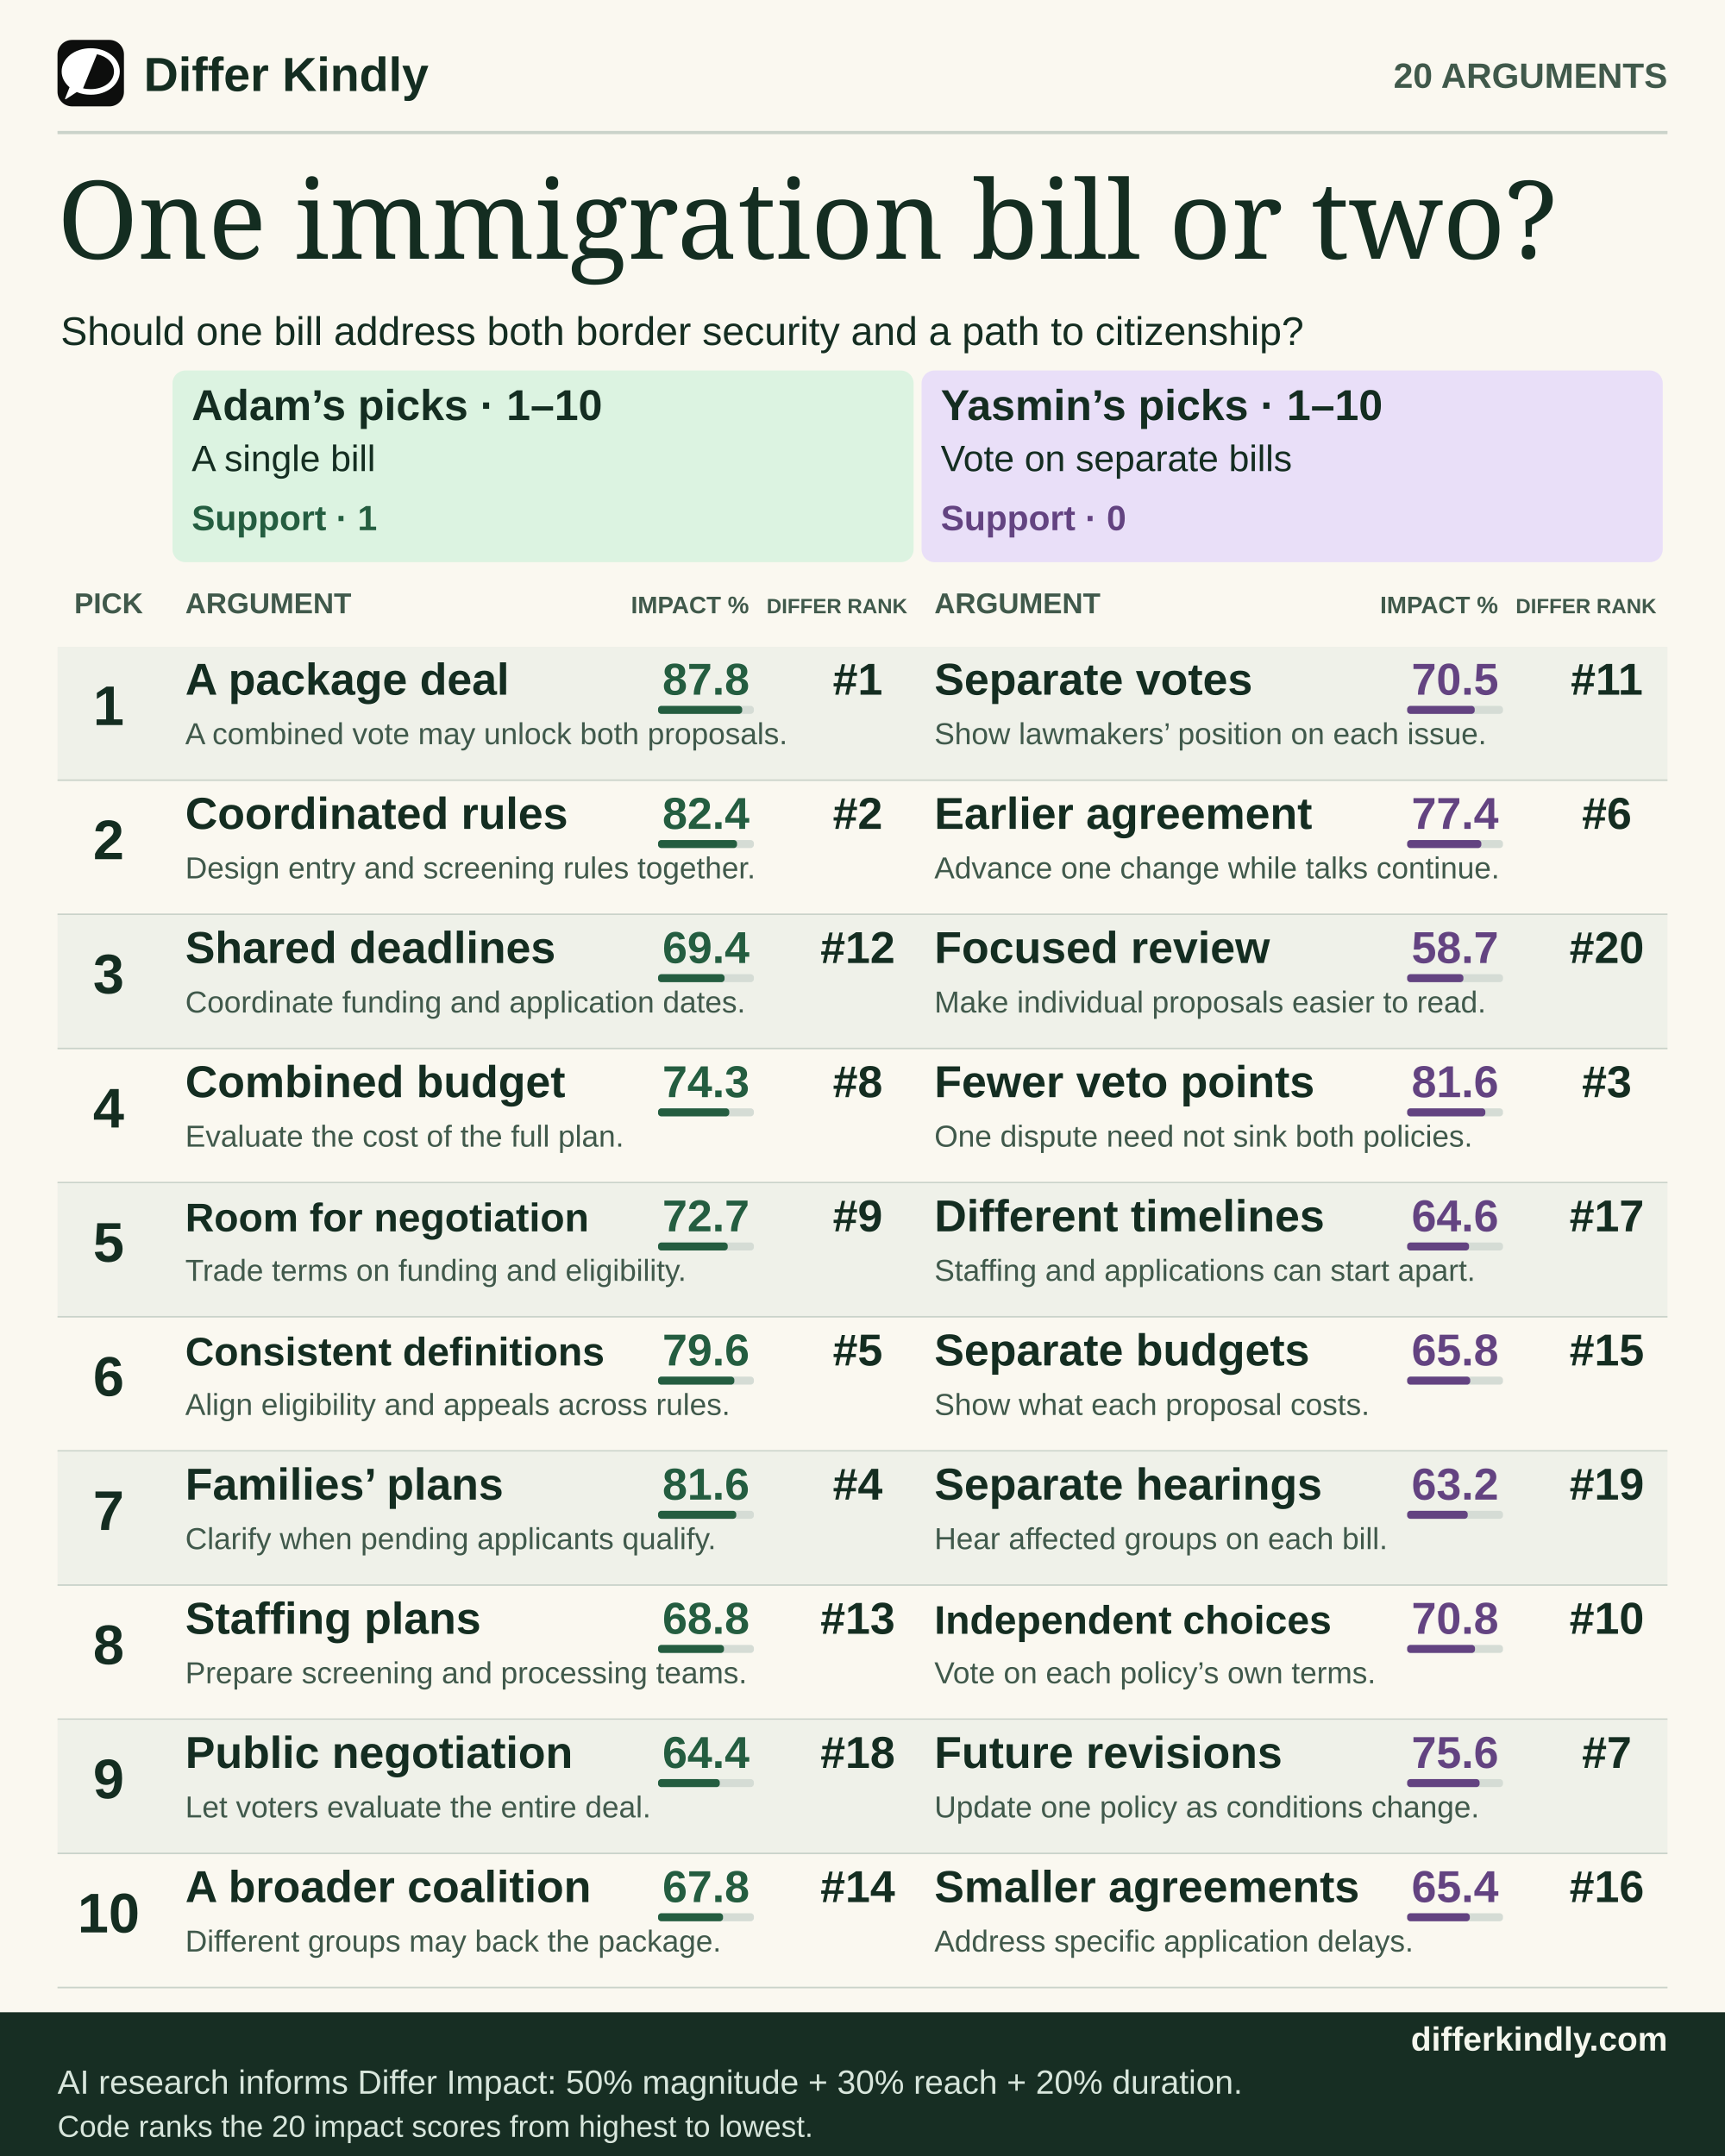
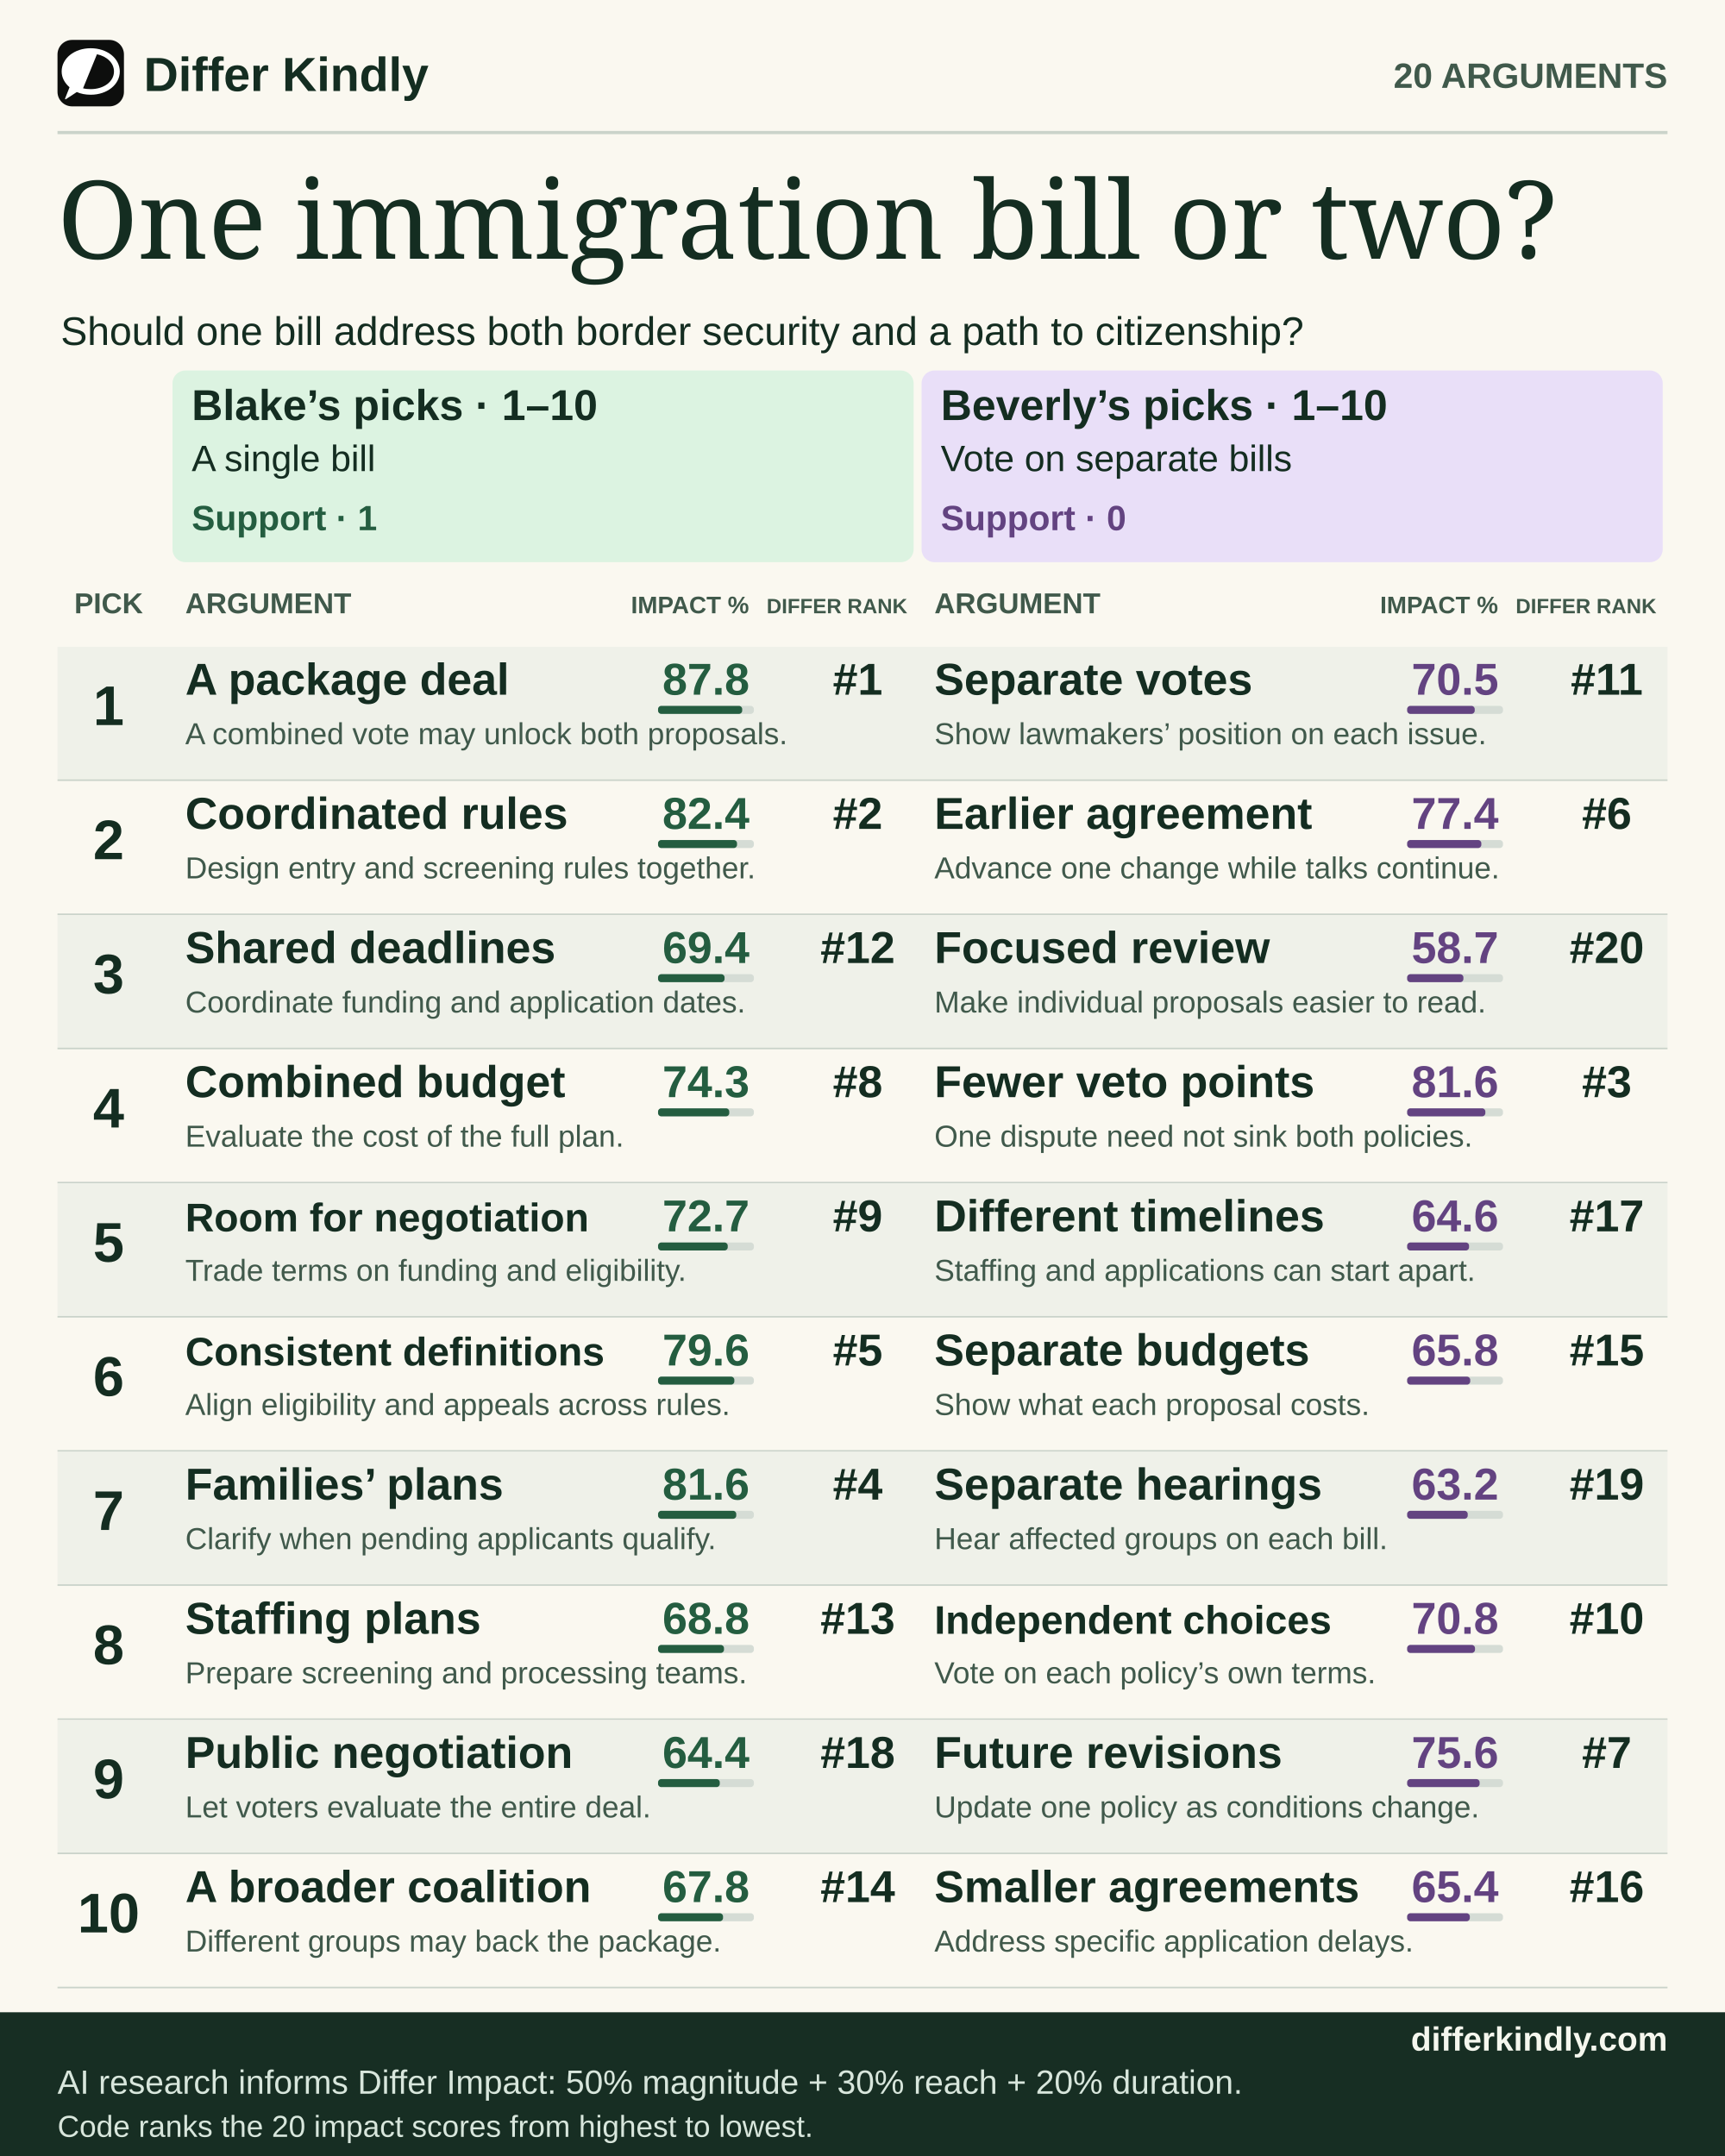
<svg xmlns="http://www.w3.org/2000/svg" width="1080" height="1350" viewBox="0 0 1080 1350" data-poster-format="impact-v2" data-rank-method="differ-rank-v1" role="img" font-family="Arial, sans-serif">
  <rect x="0" y="0" width="1080" height="1350" rx="0" fill="#faf8f0" />
  <g transform="translate(36 25) scale(1.30)">
    <rect width="32" height="32" rx="7" fill="#0d0e0d" />
    <path fill="white" fill-rule="evenodd" d="M16 4C23.9 4 30 8.9 30 15.2S23.9 26.4 16 26.4C13.6 26.4 11.3 26 9.3 25.1L4.1 28.5Q3.5 28.8 3.7 28.1L5.8 22.8C3.4 20.7 2 18.1 2 15.2C2 8.9 8.1 4 16 4ZM19 6.9L12.3 23.3C13.5 23.6 14.7 23.7 16 23.7C22.4 23.7 27.2 20 27.2 15.2C27.2 11.1 23.8 7.9 19 6.9Z" />
  </g>
  <text x="90" y="57" font-size="30" font-weight="700" fill="#142d21">Differ Kindly</text>
  <text x="1044" y="55" font-size="22" font-weight="700" fill="#40594b" text-anchor="end">20 ARGUMENTS</text>
  <rect x="36" y="82" width="1008" height="2" rx="0" fill="#cad3ca" />
  <text x="36" y="162" font-size="68" font-weight="500" fill="#142d21" font-family="Georgia, serif">One immigration bill or two?</text>
  <text x="38" y="216" font-size="25" font-weight="400" fill="#142d21">Should one bill address both border security and a path to citizenship?</text>
  <text x="68" y="384" font-size="18" font-weight="700" fill="#40594b" text-anchor="middle">PICK</text>
-   <g data-position-column="0" data-label="A single bill" data-author="Adam Belkacem">
+   <g data-position-column="0" data-label="A single bill" data-author="Blake Lyons">
    <rect x="108" y="232" width="464" height="120" rx="8" fill="#dcf3e1" />
-     <text x="120" y="263" font-size="27" font-weight="700" fill="#142d21" data-pick-name="Adam" data-byline="0">Adam’s picks · 1–10</text>
+     <text x="120" y="263" font-size="27" font-weight="700" fill="#142d21" data-pick-name="Blake" data-byline="0">Blake’s picks · 1–10</text>
    <text x="120" y="295" font-size="23" font-weight="500" fill="#142d21">A single bill</text>
    <text x="120" y="332" font-size="22" font-weight="700" fill="#245d40" data-position-support="0">Support · 1</text>
    <text x="116" y="384" font-size="18" font-weight="700" fill="#40594b">ARGUMENT</text>
    <text x="432" y="384" font-size="15" font-weight="700" fill="#40594b" text-anchor="middle">IMPACT %</text>
    <text x="524" y="384" font-size="13" font-weight="700" fill="#40594b" text-anchor="middle">DIFFER RANK</text>
  </g>
-   <g data-position-column="1" data-label="Vote on separate bills" data-author="Yasmin Adel">
+   <g data-position-column="1" data-label="Vote on separate bills" data-author="Beverly Clark">
    <rect x="577" y="232" width="464" height="120" rx="8" fill="#e9dff8" />
-     <text x="589" y="263" font-size="27" font-weight="700" fill="#142d21" data-pick-name="Yasmin" data-byline="1">Yasmin’s picks · 1–10</text>
+     <text x="589" y="263" font-size="27" font-weight="700" fill="#142d21" data-pick-name="Beverly" data-byline="1">Beverly’s picks · 1–10</text>
    <text x="589" y="295" font-size="23" font-weight="500" fill="#142d21">Vote on separate bills</text>
    <text x="589" y="332" font-size="22" font-weight="700" fill="#634381" data-position-support="1">Support · 0</text>
    <text x="585" y="384" font-size="18" font-weight="700" fill="#40594b">ARGUMENT</text>
    <text x="901" y="384" font-size="15" font-weight="700" fill="#40594b" text-anchor="middle">IMPACT %</text>
    <text x="993" y="384" font-size="13" font-weight="700" fill="#40594b" text-anchor="middle">DIFFER RANK</text>
  </g>
  <rect x="36" y="405" width="1008" height="83" rx="0" fill="#eff1e9" />
  <text x="68" y="454" font-size="35" font-weight="700" fill="#142d21" text-anchor="middle">1</text>
-   <g data-argument-id="876c2685-078e-524a-bad2-e858a98e8f3a" data-reader-id="876c2685-078e-524a-bad2-e858a98e8f3a" data-rank="1" data-impact="87.8" data-author="Adam Belkacem" data-confidence="low" data-explanation="Estimated magnitude 88/100, reach 88/100 and duration 87/100." data-pick="1" data-side="0">
+   <g data-argument-id="876c2685-078e-524a-bad2-e858a98e8f3a" data-reader-id="876c2685-078e-524a-bad2-e858a98e8f3a" data-rank="1" data-impact="87.8" data-author="Blake Lyons" data-confidence="low" data-explanation="Estimated magnitude 88/100, reach 88/100 and duration 87/100." data-pick="1" data-side="0">
    <path data-hit="" d="M108 405h464v83h-464z" fill="transparent" />
    <text x="116" y="435" font-size="28" font-weight="700" fill="#142d21">A package deal</text>
    <text x="442" y="435" font-size="28" font-weight="700" fill="#245d40" text-anchor="middle" data-metric="impact">87.8</text>
    <rect x="412" y="442" width="60" height="5" rx="2" fill="#d5dcd5" />
    <rect x="412" y="442" width="52.68" height="5" rx="2" fill="#245d40" />
    <text x="537" y="435" font-size="28" font-weight="700" fill="#142d21" text-anchor="middle" data-metric="rank">#1</text>
    <text x="116" y="466" font-size="19" font-weight="400" fill="#40594b">A combined vote may unlock both proposals.</text>
  </g>
-   <g data-argument-id="37458446-bc10-5c3c-9684-a7b7f375f4a1" data-reader-id="37458446-bc10-5c3c-9684-a7b7f375f4a1" data-rank="11" data-impact="70.5" data-author="Yasmin Adel" data-confidence="high" data-explanation="Estimated magnitude 63/100, reach 82/100 and duration 72/100." data-pick="1" data-side="1">
+   <g data-argument-id="37458446-bc10-5c3c-9684-a7b7f375f4a1" data-reader-id="37458446-bc10-5c3c-9684-a7b7f375f4a1" data-rank="11" data-impact="70.5" data-author="Beverly Clark" data-confidence="high" data-explanation="Estimated magnitude 63/100, reach 82/100 and duration 72/100." data-pick="1" data-side="1">
    <path data-hit="" d="M577 405h464v83h-464z" fill="transparent" />
    <text x="585" y="435" font-size="28" font-weight="700" fill="#142d21">Separate votes</text>
    <text x="911" y="435" font-size="28" font-weight="700" fill="#634381" text-anchor="middle" data-metric="impact">70.5</text>
    <rect x="881" y="442" width="60" height="5" rx="2" fill="#d5dcd5" />
    <rect x="881" y="442" width="42.3" height="5" rx="2" fill="#634381" />
    <text x="1006" y="435" font-size="28" font-weight="700" fill="#142d21" text-anchor="middle" data-metric="rank">#11</text>
    <text x="585" y="466" font-size="19" font-weight="400" fill="#40594b">Show lawmakers’ position on each issue.</text>
  </g>
  <rect x="36" y="488" width="1008" height="1" rx="0" fill="#cad3ca" />
  <text x="68" y="538" font-size="35" font-weight="700" fill="#142d21" text-anchor="middle">2</text>
-   <g data-argument-id="5ae5834f-c2ac-54d7-b694-70eb045566d8" data-reader-id="5ae5834f-c2ac-54d7-b694-70eb045566d8" data-rank="2" data-impact="82.4" data-author="Adam Belkacem" data-confidence="moderate" data-explanation="Estimated magnitude 82/100, reach 80/100 and duration 87/100." data-pick="2" data-side="0">
+   <g data-argument-id="5ae5834f-c2ac-54d7-b694-70eb045566d8" data-reader-id="5ae5834f-c2ac-54d7-b694-70eb045566d8" data-rank="2" data-impact="82.4" data-author="Blake Lyons" data-confidence="moderate" data-explanation="Estimated magnitude 82/100, reach 80/100 and duration 87/100." data-pick="2" data-side="0">
    <path data-hit="" d="M108 489h464v83h-464z" fill="transparent" />
    <text x="116" y="519" font-size="28" font-weight="700" fill="#142d21">Coordinated rules</text>
    <text x="442" y="519" font-size="28" font-weight="700" fill="#245d40" text-anchor="middle" data-metric="impact">82.4</text>
    <rect x="412" y="526" width="60" height="5" rx="2" fill="#d5dcd5" />
    <rect x="412" y="526" width="49.44" height="5" rx="2" fill="#245d40" />
    <text x="537" y="519" font-size="28" font-weight="700" fill="#142d21" text-anchor="middle" data-metric="rank">#2</text>
    <text x="116" y="550" font-size="19" font-weight="400" fill="#40594b">Design entry and screening rules together.</text>
  </g>
-   <g data-argument-id="3191dcd8-3435-5e52-b292-4f52247b8718" data-reader-id="3191dcd8-3435-5e52-b292-4f52247b8718" data-rank="6" data-impact="77.4" data-author="Yasmin Adel" data-confidence="moderate" data-explanation="Estimated magnitude 82/100, reach 74/100 and duration 71/100." data-pick="2" data-side="1">
+   <g data-argument-id="3191dcd8-3435-5e52-b292-4f52247b8718" data-reader-id="3191dcd8-3435-5e52-b292-4f52247b8718" data-rank="6" data-impact="77.4" data-author="Beverly Clark" data-confidence="moderate" data-explanation="Estimated magnitude 82/100, reach 74/100 and duration 71/100." data-pick="2" data-side="1">
    <path data-hit="" d="M577 489h464v83h-464z" fill="transparent" />
    <text x="585" y="519" font-size="28" font-weight="700" fill="#142d21">Earlier agreement</text>
    <text x="911" y="519" font-size="28" font-weight="700" fill="#634381" text-anchor="middle" data-metric="impact">77.4</text>
    <rect x="881" y="526" width="60" height="5" rx="2" fill="#d5dcd5" />
    <rect x="881" y="526" width="46.44" height="5" rx="2" fill="#634381" />
    <text x="1006" y="519" font-size="28" font-weight="700" fill="#142d21" text-anchor="middle" data-metric="rank">#6</text>
    <text x="585" y="550" font-size="19" font-weight="400" fill="#40594b">Advance one change while talks continue.</text>
  </g>
  <rect x="36" y="572" width="1008" height="1" rx="0" fill="#cad3ca" />
  <rect x="36" y="573" width="1008" height="83" rx="0" fill="#eff1e9" />
  <text x="68" y="622" font-size="35" font-weight="700" fill="#142d21" text-anchor="middle">3</text>
-   <g data-argument-id="172d6727-e31c-5389-b3ba-eee7121d141b" data-reader-id="172d6727-e31c-5389-b3ba-eee7121d141b" data-rank="12" data-impact="69.4" data-author="Adam Belkacem" data-confidence="moderate" data-explanation="Estimated magnitude 70/100, reach 70/100 and duration 67/100." data-pick="3" data-side="0">
+   <g data-argument-id="172d6727-e31c-5389-b3ba-eee7121d141b" data-reader-id="172d6727-e31c-5389-b3ba-eee7121d141b" data-rank="12" data-impact="69.4" data-author="Blake Lyons" data-confidence="moderate" data-explanation="Estimated magnitude 70/100, reach 70/100 and duration 67/100." data-pick="3" data-side="0">
    <path data-hit="" d="M108 573h464v83h-464z" fill="transparent" />
    <text x="116" y="603" font-size="28" font-weight="700" fill="#142d21">Shared deadlines</text>
    <text x="442" y="603" font-size="28" font-weight="700" fill="#245d40" text-anchor="middle" data-metric="impact">69.4</text>
    <rect x="412" y="610" width="60" height="5" rx="2" fill="#d5dcd5" />
    <rect x="412" y="610" width="41.64" height="5" rx="2" fill="#245d40" />
    <text x="537" y="603" font-size="28" font-weight="700" fill="#142d21" text-anchor="middle" data-metric="rank">#12</text>
    <text x="116" y="634" font-size="19" font-weight="400" fill="#40594b">Coordinate funding and application dates.</text>
  </g>
-   <g data-argument-id="7b5bd5e4-14ab-519e-91b2-20bc0a70bf9b" data-reader-id="7b5bd5e4-14ab-519e-91b2-20bc0a70bf9b" data-rank="20" data-impact="58.7" data-author="Yasmin Adel" data-confidence="moderate" data-explanation="Estimated magnitude 51/100, reach 72/100 and duration 58/100." data-pick="3" data-side="1">
+   <g data-argument-id="7b5bd5e4-14ab-519e-91b2-20bc0a70bf9b" data-reader-id="7b5bd5e4-14ab-519e-91b2-20bc0a70bf9b" data-rank="20" data-impact="58.7" data-author="Beverly Clark" data-confidence="moderate" data-explanation="Estimated magnitude 51/100, reach 72/100 and duration 58/100." data-pick="3" data-side="1">
    <path data-hit="" d="M577 573h464v83h-464z" fill="transparent" />
    <text x="585" y="603" font-size="28" font-weight="700" fill="#142d21">Focused review</text>
    <text x="911" y="603" font-size="28" font-weight="700" fill="#634381" text-anchor="middle" data-metric="impact">58.7</text>
    <rect x="881" y="610" width="60" height="5" rx="2" fill="#d5dcd5" />
    <rect x="881" y="610" width="35.22" height="5" rx="2" fill="#634381" />
    <text x="1006" y="603" font-size="28" font-weight="700" fill="#142d21" text-anchor="middle" data-metric="rank">#20</text>
    <text x="585" y="634" font-size="19" font-weight="400" fill="#40594b">Make individual proposals easier to read.</text>
  </g>
  <rect x="36" y="656" width="1008" height="1" rx="0" fill="#cad3ca" />
  <text x="68" y="706" font-size="35" font-weight="700" fill="#142d21" text-anchor="middle">4</text>
-   <g data-argument-id="83c14fc1-a6b7-5477-97d0-6ce44bc3a5cf" data-reader-id="83c14fc1-a6b7-5477-97d0-6ce44bc3a5cf" data-rank="8" data-impact="74.3" data-author="Adam Belkacem" data-confidence="moderate" data-explanation="Estimated magnitude 69/100, reach 84/100 and duration 73/100." data-pick="4" data-side="0">
+   <g data-argument-id="83c14fc1-a6b7-5477-97d0-6ce44bc3a5cf" data-reader-id="83c14fc1-a6b7-5477-97d0-6ce44bc3a5cf" data-rank="8" data-impact="74.3" data-author="Blake Lyons" data-confidence="moderate" data-explanation="Estimated magnitude 69/100, reach 84/100 and duration 73/100." data-pick="4" data-side="0">
    <path data-hit="" d="M108 657h464v83h-464z" fill="transparent" />
    <text x="116" y="687" font-size="28" font-weight="700" fill="#142d21">Combined budget</text>
    <text x="442" y="687" font-size="28" font-weight="700" fill="#245d40" text-anchor="middle" data-metric="impact">74.3</text>
    <rect x="412" y="694" width="60" height="5" rx="2" fill="#d5dcd5" />
    <rect x="412" y="694" width="44.58" height="5" rx="2" fill="#245d40" />
    <text x="537" y="687" font-size="28" font-weight="700" fill="#142d21" text-anchor="middle" data-metric="rank">#8</text>
    <text x="116" y="718" font-size="19" font-weight="400" fill="#40594b">Evaluate the cost of the full plan.</text>
  </g>
-   <g data-argument-id="78a4485b-71e0-5cf9-ba22-44e4e8fd32fa" data-reader-id="78a4485b-71e0-5cf9-ba22-44e4e8fd32fa" data-rank="3" data-impact="81.6" data-author="Yasmin Adel" data-confidence="moderate" data-explanation="Estimated magnitude 84/100, reach 78/100 and duration 81/100." data-pick="4" data-side="1">
+   <g data-argument-id="78a4485b-71e0-5cf9-ba22-44e4e8fd32fa" data-reader-id="78a4485b-71e0-5cf9-ba22-44e4e8fd32fa" data-rank="3" data-impact="81.6" data-author="Beverly Clark" data-confidence="moderate" data-explanation="Estimated magnitude 84/100, reach 78/100 and duration 81/100." data-pick="4" data-side="1">
    <path data-hit="" d="M577 657h464v83h-464z" fill="transparent" />
    <text x="585" y="687" font-size="28" font-weight="700" fill="#142d21">Fewer veto points</text>
    <text x="911" y="687" font-size="28" font-weight="700" fill="#634381" text-anchor="middle" data-metric="impact">81.6</text>
    <rect x="881" y="694" width="60" height="5" rx="2" fill="#d5dcd5" />
    <rect x="881" y="694" width="48.96" height="5" rx="2" fill="#634381" />
    <text x="1006" y="687" font-size="28" font-weight="700" fill="#142d21" text-anchor="middle" data-metric="rank">#3</text>
    <text x="585" y="718" font-size="19" font-weight="400" fill="#40594b">One dispute need not sink both policies.</text>
  </g>
  <rect x="36" y="740" width="1008" height="1" rx="0" fill="#cad3ca" />
  <rect x="36" y="741" width="1008" height="83" rx="0" fill="#eff1e9" />
  <text x="68" y="790" font-size="35" font-weight="700" fill="#142d21" text-anchor="middle">5</text>
-   <g data-argument-id="09a7cf2d-6599-533f-9871-37540be09116" data-reader-id="09a7cf2d-6599-533f-9871-37540be09116" data-rank="9" data-impact="72.7" data-author="Adam Belkacem" data-confidence="low" data-explanation="Estimated magnitude 74/100, reach 75/100 and duration 66/100." data-pick="5" data-side="0">
+   <g data-argument-id="09a7cf2d-6599-533f-9871-37540be09116" data-reader-id="09a7cf2d-6599-533f-9871-37540be09116" data-rank="9" data-impact="72.7" data-author="Blake Lyons" data-confidence="low" data-explanation="Estimated magnitude 74/100, reach 75/100 and duration 66/100." data-pick="5" data-side="0">
    <path data-hit="" d="M108 741h464v83h-464z" fill="transparent" />
    <text x="116" y="771" font-size="25" font-weight="700" fill="#142d21">Room for negotiation</text>
    <text x="442" y="771" font-size="28" font-weight="700" fill="#245d40" text-anchor="middle" data-metric="impact">72.7</text>
    <rect x="412" y="778" width="60" height="5" rx="2" fill="#d5dcd5" />
    <rect x="412" y="778" width="43.62" height="5" rx="2" fill="#245d40" />
    <text x="537" y="771" font-size="28" font-weight="700" fill="#142d21" text-anchor="middle" data-metric="rank">#9</text>
    <text x="116" y="802" font-size="19" font-weight="400" fill="#40594b">Trade terms on funding and eligibility.</text>
  </g>
-   <g data-argument-id="b3bbe589-0857-57eb-a436-3d891e7c64a2" data-reader-id="b3bbe589-0857-57eb-a436-3d891e7c64a2" data-rank="17" data-impact="64.6" data-author="Yasmin Adel" data-confidence="moderate" data-explanation="Estimated magnitude 67/100, reach 59/100 and duration 67/100." data-pick="5" data-side="1">
+   <g data-argument-id="b3bbe589-0857-57eb-a436-3d891e7c64a2" data-reader-id="b3bbe589-0857-57eb-a436-3d891e7c64a2" data-rank="17" data-impact="64.6" data-author="Beverly Clark" data-confidence="moderate" data-explanation="Estimated magnitude 67/100, reach 59/100 and duration 67/100." data-pick="5" data-side="1">
    <path data-hit="" d="M577 741h464v83h-464z" fill="transparent" />
    <text x="585" y="771" font-size="28" font-weight="700" fill="#142d21">Different timelines</text>
    <text x="911" y="771" font-size="28" font-weight="700" fill="#634381" text-anchor="middle" data-metric="impact">64.6</text>
    <rect x="881" y="778" width="60" height="5" rx="2" fill="#d5dcd5" />
    <rect x="881" y="778" width="38.76" height="5" rx="2" fill="#634381" />
    <text x="1006" y="771" font-size="28" font-weight="700" fill="#142d21" text-anchor="middle" data-metric="rank">#17</text>
    <text x="585" y="802" font-size="19" font-weight="400" fill="#40594b">Staffing and applications can start apart.</text>
  </g>
  <rect x="36" y="824" width="1008" height="1" rx="0" fill="#cad3ca" />
  <text x="68" y="874" font-size="35" font-weight="700" fill="#142d21" text-anchor="middle">6</text>
-   <g data-argument-id="16df2cab-0784-5644-827e-c2b558edd83f" data-reader-id="16df2cab-0784-5644-827e-c2b558edd83f" data-rank="5" data-impact="79.6" data-author="Adam Belkacem" data-confidence="moderate" data-explanation="Estimated magnitude 81/100, reach 73/100 and duration 86/100." data-pick="6" data-side="0">
+   <g data-argument-id="16df2cab-0784-5644-827e-c2b558edd83f" data-reader-id="16df2cab-0784-5644-827e-c2b558edd83f" data-rank="5" data-impact="79.6" data-author="Blake Lyons" data-confidence="moderate" data-explanation="Estimated magnitude 81/100, reach 73/100 and duration 86/100." data-pick="6" data-side="0">
    <path data-hit="" d="M108 825h464v83h-464z" fill="transparent" />
    <text x="116" y="855" font-size="25" font-weight="700" fill="#142d21">Consistent definitions</text>
    <text x="442" y="855" font-size="28" font-weight="700" fill="#245d40" text-anchor="middle" data-metric="impact">79.6</text>
    <rect x="412" y="862" width="60" height="5" rx="2" fill="#d5dcd5" />
    <rect x="412" y="862" width="47.76" height="5" rx="2" fill="#245d40" />
    <text x="537" y="855" font-size="28" font-weight="700" fill="#142d21" text-anchor="middle" data-metric="rank">#5</text>
    <text x="116" y="886" font-size="19" font-weight="400" fill="#40594b">Align eligibility and appeals across rules.</text>
  </g>
-   <g data-argument-id="176b1e98-07c3-58fe-91a3-ecc731437e0e" data-reader-id="176b1e98-07c3-58fe-91a3-ecc731437e0e" data-rank="15" data-impact="65.8" data-author="Yasmin Adel" data-confidence="moderate" data-explanation="Estimated magnitude 62/100, reach 72/100 and duration 66/100." data-pick="6" data-side="1">
+   <g data-argument-id="176b1e98-07c3-58fe-91a3-ecc731437e0e" data-reader-id="176b1e98-07c3-58fe-91a3-ecc731437e0e" data-rank="15" data-impact="65.8" data-author="Beverly Clark" data-confidence="moderate" data-explanation="Estimated magnitude 62/100, reach 72/100 and duration 66/100." data-pick="6" data-side="1">
    <path data-hit="" d="M577 825h464v83h-464z" fill="transparent" />
    <text x="585" y="855" font-size="28" font-weight="700" fill="#142d21">Separate budgets</text>
    <text x="911" y="855" font-size="28" font-weight="700" fill="#634381" text-anchor="middle" data-metric="impact">65.8</text>
    <rect x="881" y="862" width="60" height="5" rx="2" fill="#d5dcd5" />
    <rect x="881" y="862" width="39.48" height="5" rx="2" fill="#634381" />
    <text x="1006" y="855" font-size="28" font-weight="700" fill="#142d21" text-anchor="middle" data-metric="rank">#15</text>
    <text x="585" y="886" font-size="19" font-weight="400" fill="#40594b">Show what each proposal costs.</text>
  </g>
  <rect x="36" y="908" width="1008" height="1" rx="0" fill="#cad3ca" />
  <rect x="36" y="909" width="1008" height="83" rx="0" fill="#eff1e9" />
  <text x="68" y="958" font-size="35" font-weight="700" fill="#142d21" text-anchor="middle">7</text>
-   <g data-argument-id="c8cdc77f-9750-5ded-ae32-afc4d099f40a" data-reader-id="c8cdc77f-9750-5ded-ae32-afc4d099f40a" data-rank="4" data-impact="81.6" data-author="Adam Belkacem" data-confidence="moderate" data-explanation="Estimated magnitude 91/100, reach 61/100 and duration 89/100." data-pick="7" data-side="0">
+   <g data-argument-id="c8cdc77f-9750-5ded-ae32-afc4d099f40a" data-reader-id="c8cdc77f-9750-5ded-ae32-afc4d099f40a" data-rank="4" data-impact="81.6" data-author="Blake Lyons" data-confidence="moderate" data-explanation="Estimated magnitude 91/100, reach 61/100 and duration 89/100." data-pick="7" data-side="0">
    <path data-hit="" d="M108 909h464v83h-464z" fill="transparent" />
    <text x="116" y="939" font-size="28" font-weight="700" fill="#142d21">Families’ plans</text>
    <text x="442" y="939" font-size="28" font-weight="700" fill="#245d40" text-anchor="middle" data-metric="impact">81.6</text>
    <rect x="412" y="946" width="60" height="5" rx="2" fill="#d5dcd5" />
    <rect x="412" y="946" width="48.96" height="5" rx="2" fill="#245d40" />
    <text x="537" y="939" font-size="28" font-weight="700" fill="#142d21" text-anchor="middle" data-metric="rank">#4</text>
    <text x="116" y="970" font-size="19" font-weight="400" fill="#40594b">Clarify when pending applicants qualify.</text>
  </g>
-   <g data-argument-id="0ffdf347-50f1-5eff-8df5-097c8ab7aa96" data-reader-id="0ffdf347-50f1-5eff-8df5-097c8ab7aa96" data-rank="19" data-impact="63.2" data-author="Yasmin Adel" data-confidence="moderate" data-explanation="Estimated magnitude 63/100, reach 67/100 and duration 58/100." data-pick="7" data-side="1">
+   <g data-argument-id="0ffdf347-50f1-5eff-8df5-097c8ab7aa96" data-reader-id="0ffdf347-50f1-5eff-8df5-097c8ab7aa96" data-rank="19" data-impact="63.2" data-author="Beverly Clark" data-confidence="moderate" data-explanation="Estimated magnitude 63/100, reach 67/100 and duration 58/100." data-pick="7" data-side="1">
    <path data-hit="" d="M577 909h464v83h-464z" fill="transparent" />
    <text x="585" y="939" font-size="28" font-weight="700" fill="#142d21">Separate hearings</text>
    <text x="911" y="939" font-size="28" font-weight="700" fill="#634381" text-anchor="middle" data-metric="impact">63.2</text>
    <rect x="881" y="946" width="60" height="5" rx="2" fill="#d5dcd5" />
    <rect x="881" y="946" width="37.92" height="5" rx="2" fill="#634381" />
    <text x="1006" y="939" font-size="28" font-weight="700" fill="#142d21" text-anchor="middle" data-metric="rank">#19</text>
    <text x="585" y="970" font-size="19" font-weight="400" fill="#40594b">Hear affected groups on each bill.</text>
  </g>
  <rect x="36" y="992" width="1008" height="1" rx="0" fill="#cad3ca" />
  <text x="68" y="1042" font-size="35" font-weight="700" fill="#142d21" text-anchor="middle">8</text>
-   <g data-argument-id="81606d62-61bc-5cb1-8bd2-0ffe1763bb0c" data-reader-id="81606d62-61bc-5cb1-8bd2-0ffe1763bb0c" data-rank="13" data-impact="68.8" data-author="Adam Belkacem" data-confidence="moderate" data-explanation="Estimated magnitude 71/100, reach 61/100 and duration 75/100." data-pick="8" data-side="0">
+   <g data-argument-id="81606d62-61bc-5cb1-8bd2-0ffe1763bb0c" data-reader-id="81606d62-61bc-5cb1-8bd2-0ffe1763bb0c" data-rank="13" data-impact="68.8" data-author="Blake Lyons" data-confidence="moderate" data-explanation="Estimated magnitude 71/100, reach 61/100 and duration 75/100." data-pick="8" data-side="0">
    <path data-hit="" d="M108 993h464v83h-464z" fill="transparent" />
    <text x="116" y="1023" font-size="28" font-weight="700" fill="#142d21">Staffing plans</text>
    <text x="442" y="1023" font-size="28" font-weight="700" fill="#245d40" text-anchor="middle" data-metric="impact">68.8</text>
    <rect x="412" y="1030" width="60" height="5" rx="2" fill="#d5dcd5" />
    <rect x="412" y="1030" width="41.28" height="5" rx="2" fill="#245d40" />
    <text x="537" y="1023" font-size="28" font-weight="700" fill="#142d21" text-anchor="middle" data-metric="rank">#13</text>
    <text x="116" y="1054" font-size="19" font-weight="400" fill="#40594b">Prepare screening and processing teams.</text>
  </g>
-   <g data-argument-id="98c5b1d8-2c96-5745-af55-5c5b4c3291a8" data-reader-id="98c5b1d8-2c96-5745-af55-5c5b4c3291a8" data-rank="10" data-impact="70.8" data-author="Yasmin Adel" data-confidence="high" data-explanation="Estimated magnitude 67/100, reach 79/100 and duration 68/100." data-pick="8" data-side="1">
+   <g data-argument-id="98c5b1d8-2c96-5745-af55-5c5b4c3291a8" data-reader-id="98c5b1d8-2c96-5745-af55-5c5b4c3291a8" data-rank="10" data-impact="70.8" data-author="Beverly Clark" data-confidence="high" data-explanation="Estimated magnitude 67/100, reach 79/100 and duration 68/100." data-pick="8" data-side="1">
    <path data-hit="" d="M577 993h464v83h-464z" fill="transparent" />
    <text x="585" y="1023" font-size="25" font-weight="700" fill="#142d21">Independent choices</text>
    <text x="911" y="1023" font-size="28" font-weight="700" fill="#634381" text-anchor="middle" data-metric="impact">70.8</text>
    <rect x="881" y="1030" width="60" height="5" rx="2" fill="#d5dcd5" />
    <rect x="881" y="1030" width="42.48" height="5" rx="2" fill="#634381" />
    <text x="1006" y="1023" font-size="28" font-weight="700" fill="#142d21" text-anchor="middle" data-metric="rank">#10</text>
    <text x="585" y="1054" font-size="19" font-weight="400" fill="#40594b">Vote on each policy’s own terms.</text>
  </g>
  <rect x="36" y="1076" width="1008" height="1" rx="0" fill="#cad3ca" />
  <rect x="36" y="1077" width="1008" height="83" rx="0" fill="#eff1e9" />
  <text x="68" y="1126" font-size="35" font-weight="700" fill="#142d21" text-anchor="middle">9</text>
-   <g data-argument-id="78870f32-9bc9-5d52-b05e-9a14516d8e2b" data-reader-id="78870f32-9bc9-5d52-b05e-9a14516d8e2b" data-rank="18" data-impact="64.4" data-author="Adam Belkacem" data-confidence="moderate" data-explanation="Estimated magnitude 59/100, reach 75/100 and duration 62/100." data-pick="9" data-side="0">
+   <g data-argument-id="78870f32-9bc9-5d52-b05e-9a14516d8e2b" data-reader-id="78870f32-9bc9-5d52-b05e-9a14516d8e2b" data-rank="18" data-impact="64.4" data-author="Blake Lyons" data-confidence="moderate" data-explanation="Estimated magnitude 59/100, reach 75/100 and duration 62/100." data-pick="9" data-side="0">
    <path data-hit="" d="M108 1077h464v83h-464z" fill="transparent" />
    <text x="116" y="1107" font-size="28" font-weight="700" fill="#142d21">Public negotiation</text>
    <text x="442" y="1107" font-size="28" font-weight="700" fill="#245d40" text-anchor="middle" data-metric="impact">64.4</text>
    <rect x="412" y="1114" width="60" height="5" rx="2" fill="#d5dcd5" />
    <rect x="412" y="1114" width="38.64" height="5" rx="2" fill="#245d40" />
    <text x="537" y="1107" font-size="28" font-weight="700" fill="#142d21" text-anchor="middle" data-metric="rank">#18</text>
    <text x="116" y="1138" font-size="19" font-weight="400" fill="#40594b">Let voters evaluate the entire deal.</text>
  </g>
-   <g data-argument-id="312e6929-57c6-5a97-af92-9179a52fd516" data-reader-id="312e6929-57c6-5a97-af92-9179a52fd516" data-rank="7" data-impact="75.6" data-author="Yasmin Adel" data-confidence="moderate" data-explanation="Estimated magnitude 75/100, reach 71/100 and duration 84/100." data-pick="9" data-side="1">
+   <g data-argument-id="312e6929-57c6-5a97-af92-9179a52fd516" data-reader-id="312e6929-57c6-5a97-af92-9179a52fd516" data-rank="7" data-impact="75.6" data-author="Beverly Clark" data-confidence="moderate" data-explanation="Estimated magnitude 75/100, reach 71/100 and duration 84/100." data-pick="9" data-side="1">
    <path data-hit="" d="M577 1077h464v83h-464z" fill="transparent" />
    <text x="585" y="1107" font-size="28" font-weight="700" fill="#142d21">Future revisions</text>
    <text x="911" y="1107" font-size="28" font-weight="700" fill="#634381" text-anchor="middle" data-metric="impact">75.6</text>
    <rect x="881" y="1114" width="60" height="5" rx="2" fill="#d5dcd5" />
    <rect x="881" y="1114" width="45.36" height="5" rx="2" fill="#634381" />
    <text x="1006" y="1107" font-size="28" font-weight="700" fill="#142d21" text-anchor="middle" data-metric="rank">#7</text>
    <text x="585" y="1138" font-size="19" font-weight="400" fill="#40594b">Update one policy as conditions change.</text>
  </g>
  <rect x="36" y="1160" width="1008" height="1" rx="0" fill="#cad3ca" />
  <text x="68" y="1210" font-size="35" font-weight="700" fill="#142d21" text-anchor="middle">10</text>
-   <g data-argument-id="2b03fe69-5e3d-5d66-b719-822915a049e8" data-reader-id="2b03fe69-5e3d-5d66-b719-822915a049e8" data-rank="14" data-impact="67.8" data-author="Adam Belkacem" data-confidence="low" data-explanation="Estimated magnitude 68/100, reach 72/100 and duration 61/100." data-pick="10" data-side="0">
+   <g data-argument-id="2b03fe69-5e3d-5d66-b719-822915a049e8" data-reader-id="2b03fe69-5e3d-5d66-b719-822915a049e8" data-rank="14" data-impact="67.8" data-author="Blake Lyons" data-confidence="low" data-explanation="Estimated magnitude 68/100, reach 72/100 and duration 61/100." data-pick="10" data-side="0">
    <path data-hit="" d="M108 1161h464v83h-464z" fill="transparent" />
    <text x="116" y="1191" font-size="28" font-weight="700" fill="#142d21">A broader coalition</text>
    <text x="442" y="1191" font-size="28" font-weight="700" fill="#245d40" text-anchor="middle" data-metric="impact">67.8</text>
    <rect x="412" y="1198" width="60" height="5" rx="2" fill="#d5dcd5" />
    <rect x="412" y="1198" width="40.68" height="5" rx="2" fill="#245d40" />
    <text x="537" y="1191" font-size="28" font-weight="700" fill="#142d21" text-anchor="middle" data-metric="rank">#14</text>
    <text x="116" y="1222" font-size="19" font-weight="400" fill="#40594b">Different groups may back the package.</text>
  </g>
-   <g data-argument-id="29ee2582-6665-57bf-9c62-c397b4fa8834" data-reader-id="29ee2582-6665-57bf-9c62-c397b4fa8834" data-rank="16" data-impact="65.4" data-author="Yasmin Adel" data-confidence="moderate" data-explanation="Estimated magnitude 73/100, reach 53/100 and duration 65/100." data-pick="10" data-side="1">
+   <g data-argument-id="29ee2582-6665-57bf-9c62-c397b4fa8834" data-reader-id="29ee2582-6665-57bf-9c62-c397b4fa8834" data-rank="16" data-impact="65.4" data-author="Beverly Clark" data-confidence="moderate" data-explanation="Estimated magnitude 73/100, reach 53/100 and duration 65/100." data-pick="10" data-side="1">
    <path data-hit="" d="M577 1161h464v83h-464z" fill="transparent" />
    <text x="585" y="1191" font-size="28" font-weight="700" fill="#142d21">Smaller agreements</text>
    <text x="911" y="1191" font-size="28" font-weight="700" fill="#634381" text-anchor="middle" data-metric="impact">65.4</text>
    <rect x="881" y="1198" width="60" height="5" rx="2" fill="#d5dcd5" />
    <rect x="881" y="1198" width="39.24" height="5" rx="2" fill="#634381" />
    <text x="1006" y="1191" font-size="28" font-weight="700" fill="#142d21" text-anchor="middle" data-metric="rank">#16</text>
    <text x="585" y="1222" font-size="19" font-weight="400" fill="#40594b">Address specific application delays.</text>
  </g>
  <rect x="36" y="1244" width="1008" height="1" rx="0" fill="#cad3ca" />
  <rect x="0" y="1260" width="1080" height="90" fill="#172e23" />
  <text x="36" y="1284" font-size="22" font-weight="700" fill="#f5f7ee" data-activity="" />
  <text x="1044" y="1284" font-size="21" font-weight="700" fill="#f5f7ee" text-anchor="end">differkindly.com</text>
  <text x="36" y="1311" font-size="21" font-weight="400" fill="#d8e6dc" data-rubric="">AI research informs Differ Impact: 50% magnitude + 30% reach + 20% duration.</text>
  <text x="36" y="1338" font-size="19" font-weight="400" fill="#d8e6dc">Code ranks the 20 impact scores from highest to lowest.</text>
  <text x="1044" y="1338" font-size="17" font-weight="400" fill="#d8e6dc" text-anchor="end" data-audience="" />
</svg>
